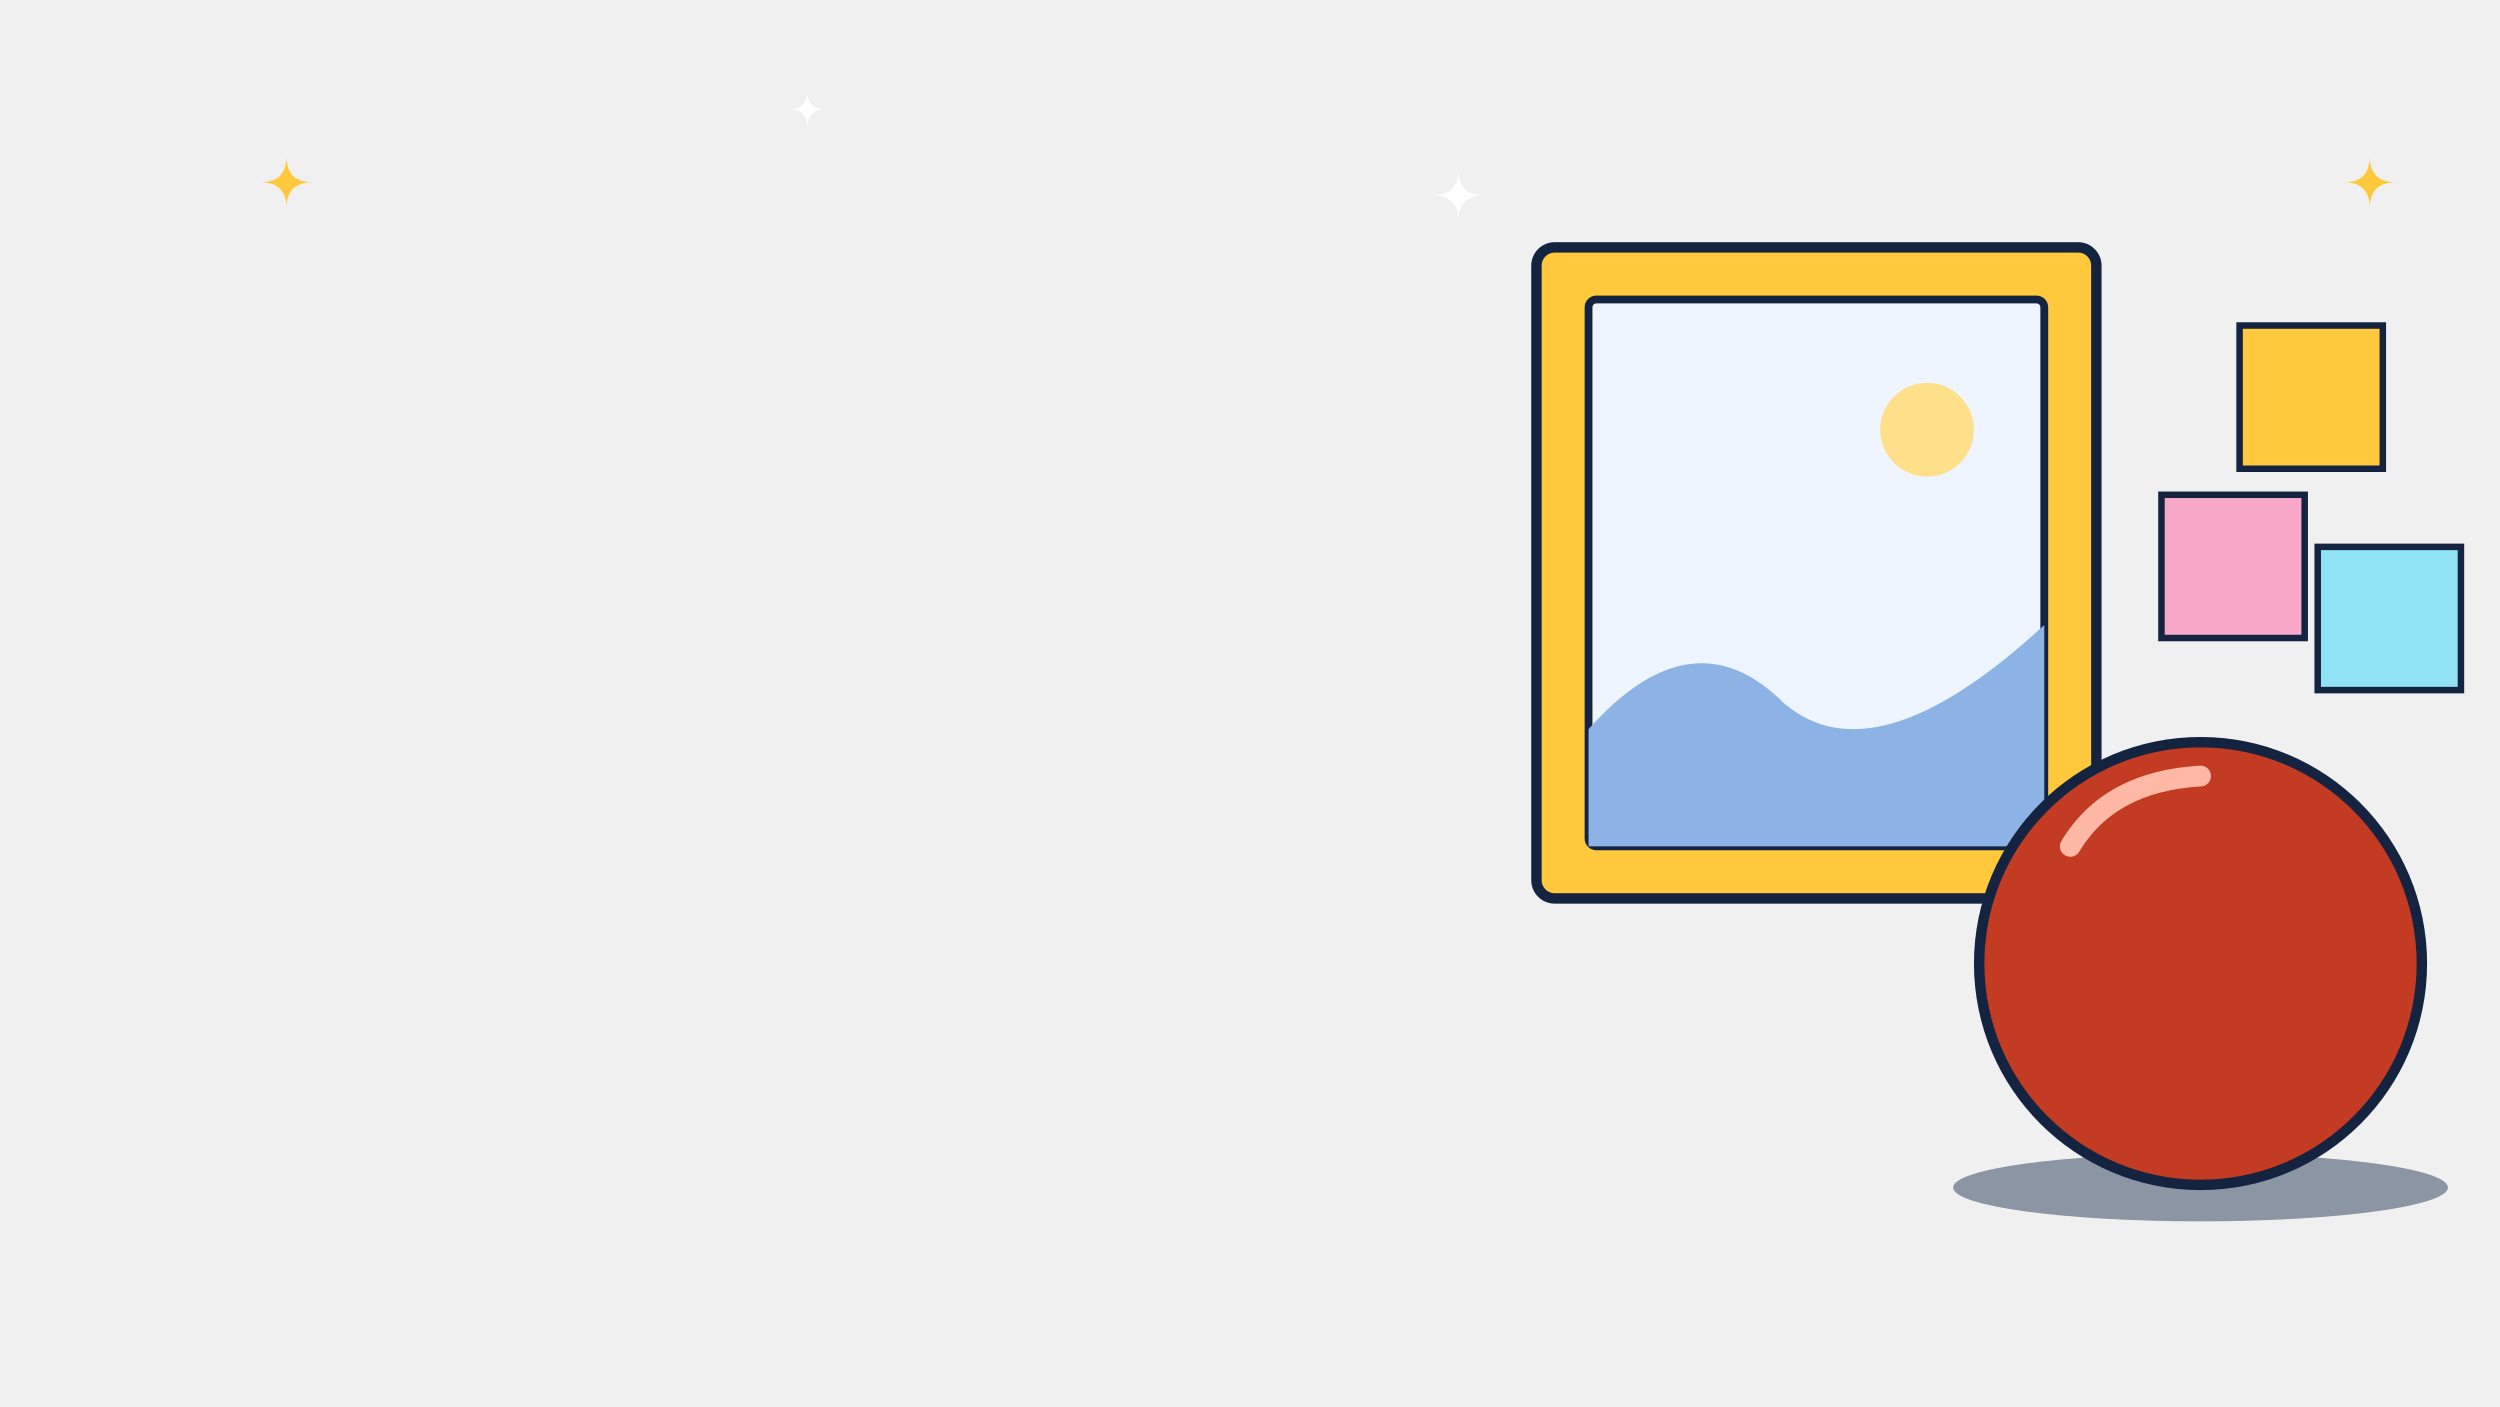
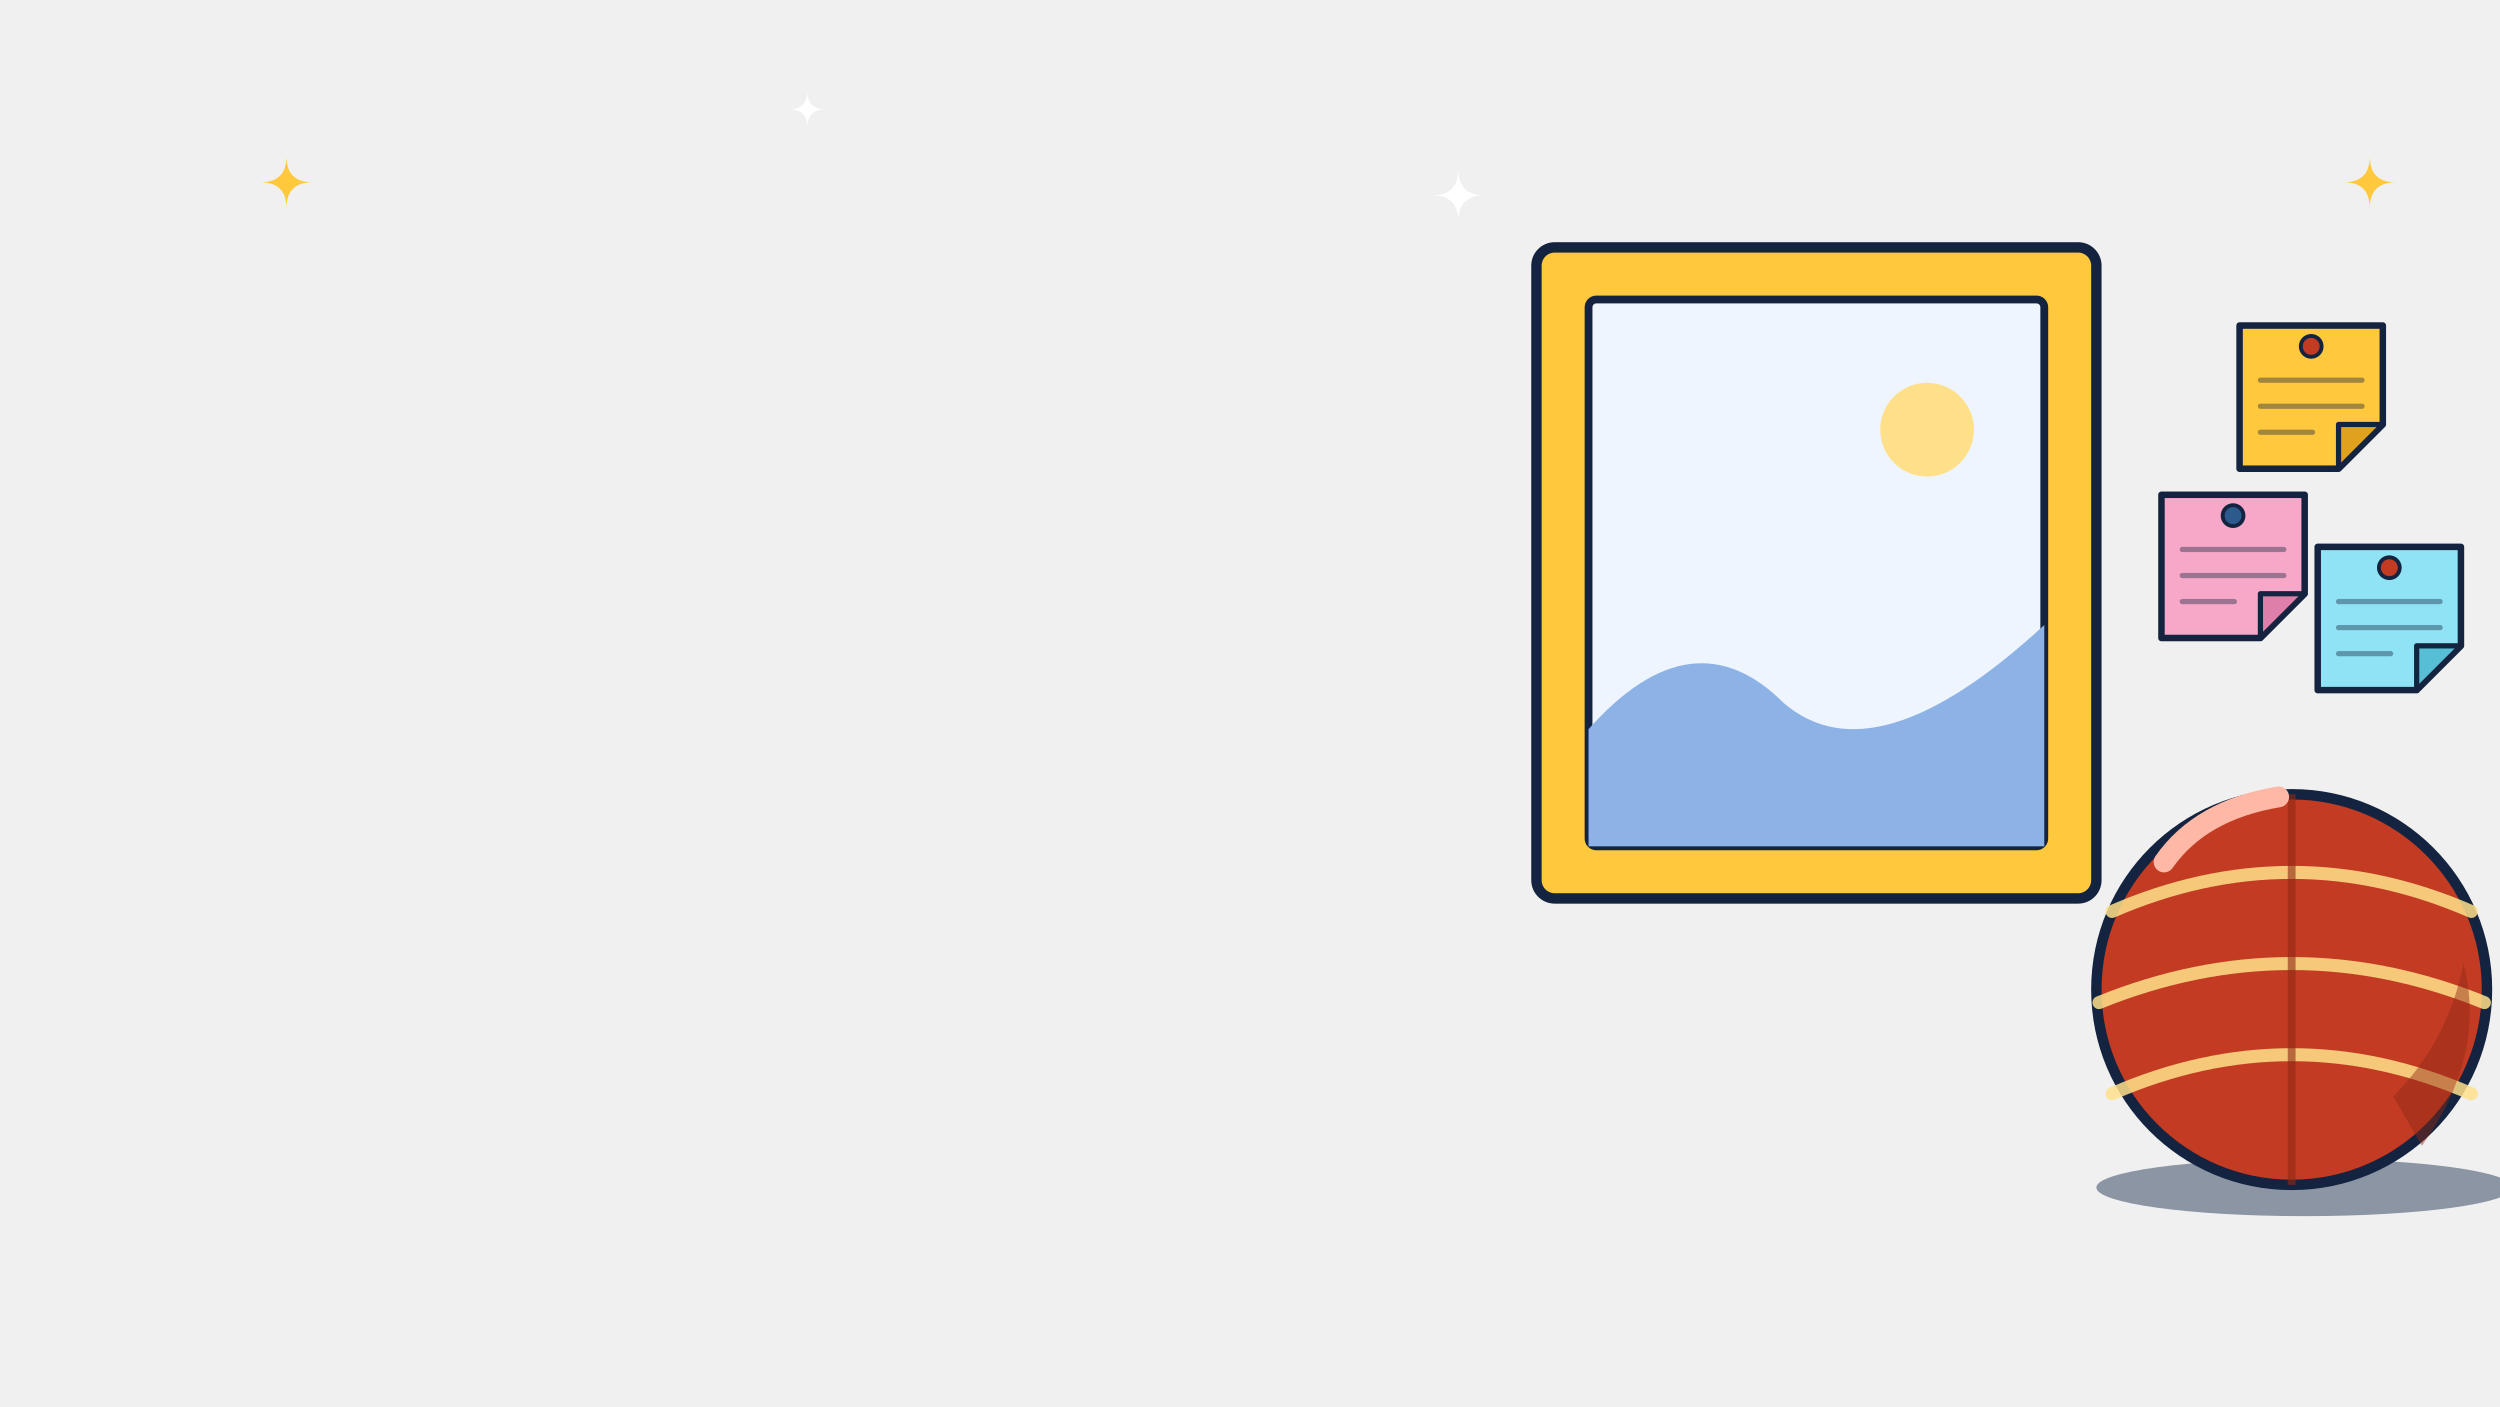
<svg xmlns="http://www.w3.org/2000/svg" class="scene" viewBox="-920 0 1920 1080" aria-hidden="true">
  <path d="M-700 120 Q-700 140 -680 140 Q-700 140 -700 160 Q-700 140 -720 140 Q-700 140 -700 120Z" fill="#FFC83D" />
  <path d="M-300 70 Q-300 84 -286 84 Q-300 84 -300 98 Q-300 84 -314 84 Q-300 84 -300 70Z" fill="#fff" />
  <path d="M200 130 Q200 150 220 150 Q200 150 200 170 Q200 150 180 150 Q200 150 200 130Z" fill="#fff" />
  <path d="M900 120 Q900 140 920 140 Q900 140 900 160 Q900 140 880 140 Q900 140 900 120Z" fill="#FFC83D" />
  <rect x="260" y="190" width="430" height="500" rx="14" fill="#FFC83D" stroke="#14233F" stroke-width="8" />
  <rect x="300" y="230" width="350" height="420" rx="6" fill="#EEF5FF" stroke="#14233F" stroke-width="6" />
  <path d="M300 560 Q380 470 450 540 Q520 600 650 480 L650 650 L300 650Z" fill="#8DB3E6" />
  <circle cx="560" cy="330" r="36" fill="#FFE08A" />
-   <ellipse cx="770" cy="912" rx="190" ry="26" fill="#0F2547" opacity=".45" />
-   <circle cx="770" cy="740" r="170" fill="#C23B22" stroke="#14233F" stroke-width="8" />
-   <path d="M670 650 Q700 600 770 596" stroke="#FFB8A6" stroke-width="16" fill="none" stroke-linecap="round" />
-   <rect x="800" y="250" width="110" height="110" fill="#FFC83D" stroke="#14233F" stroke-width="5" />
-   <rect x="740" y="380" width="110" height="110" fill="#F7A8C8" stroke="#14233F" stroke-width="5" />
-   <rect x="860" y="420" width="110" height="110" fill="#8FE3F4" stroke="#14233F" stroke-width="5" />
+   <ellipse cx="850" cy="912" rx="160" ry="22" fill="#0F2547" opacity=".45" />
+   <circle cx="840" cy="760" r="150" fill="#C23B22" stroke="#14233F" stroke-width="8" />
+   <path d="M702 700 Q840 640 978 700 M692 770 Q840 710 988 770 M702 840 Q840 780 978 840" stroke="#FFE08A" stroke-width="10" fill="none" stroke-linecap="round" opacity=".85" />
+   <path d="M840 610 L840 910" stroke="#8F2814" stroke-width="6" opacity=".6" />
+   <path d="M918 842 Q960 800 972 740 Q990 810 940 880Z" fill="#8F2814" opacity=".45" />
+   <path d="M742 662 Q770 622 830 612" stroke="#FFB8A6" stroke-width="16" fill="none" stroke-linecap="round" />
+   <path d="M800 250 L910 250 L910 326 L876 360 L800 360Z" fill="#FFC83D" stroke="#14233F" stroke-width="5" stroke-linejoin="round" />
+   <path d="M876 360 L876 326 L910 326Z" fill="#E0A21C" stroke="#14233F" stroke-width="4" stroke-linejoin="round" />
+   <circle cx="855" cy="266" r="8" fill="#C23B22" stroke="#14233F" stroke-width="3" />
+   <path d="M816 292 L894 292 M816 312 L894 312 M816 332 L856 332" stroke="#14233F" stroke-width="4" opacity=".4" stroke-linecap="round" />
+   <path d="M740 380 L850 380 L850 456 L816 490 L740 490Z" fill="#F7A8C8" stroke="#14233F" stroke-width="5" stroke-linejoin="round" />
+   <path d="M816 490 L816 456 L850 456Z" fill="#DE7FAA" stroke="#14233F" stroke-width="4" stroke-linejoin="round" />
+   <circle cx="795" cy="396" r="8" fill="#2D5A8C" stroke="#14233F" stroke-width="3" />
+   <path d="M756 422 L834 422 M756 442 L834 442 M756 462 L796 462" stroke="#14233F" stroke-width="4" opacity=".4" stroke-linecap="round" />
+   <path d="M860 420 L970 420 L970 496 L936 530 L860 530Z" fill="#8FE3F4" stroke="#14233F" stroke-width="5" stroke-linejoin="round" />
+   <path d="M936 530 L936 496 L970 496Z" fill="#56BFD6" stroke="#14233F" stroke-width="4" stroke-linejoin="round" />
+   <circle cx="915" cy="436" r="8" fill="#C23B22" stroke="#14233F" stroke-width="3" />
+   <path d="M876 462 L954 462 M876 482 L954 482 M876 502 L916 502" stroke="#14233F" stroke-width="4" opacity=".4" stroke-linecap="round" />
</svg>
